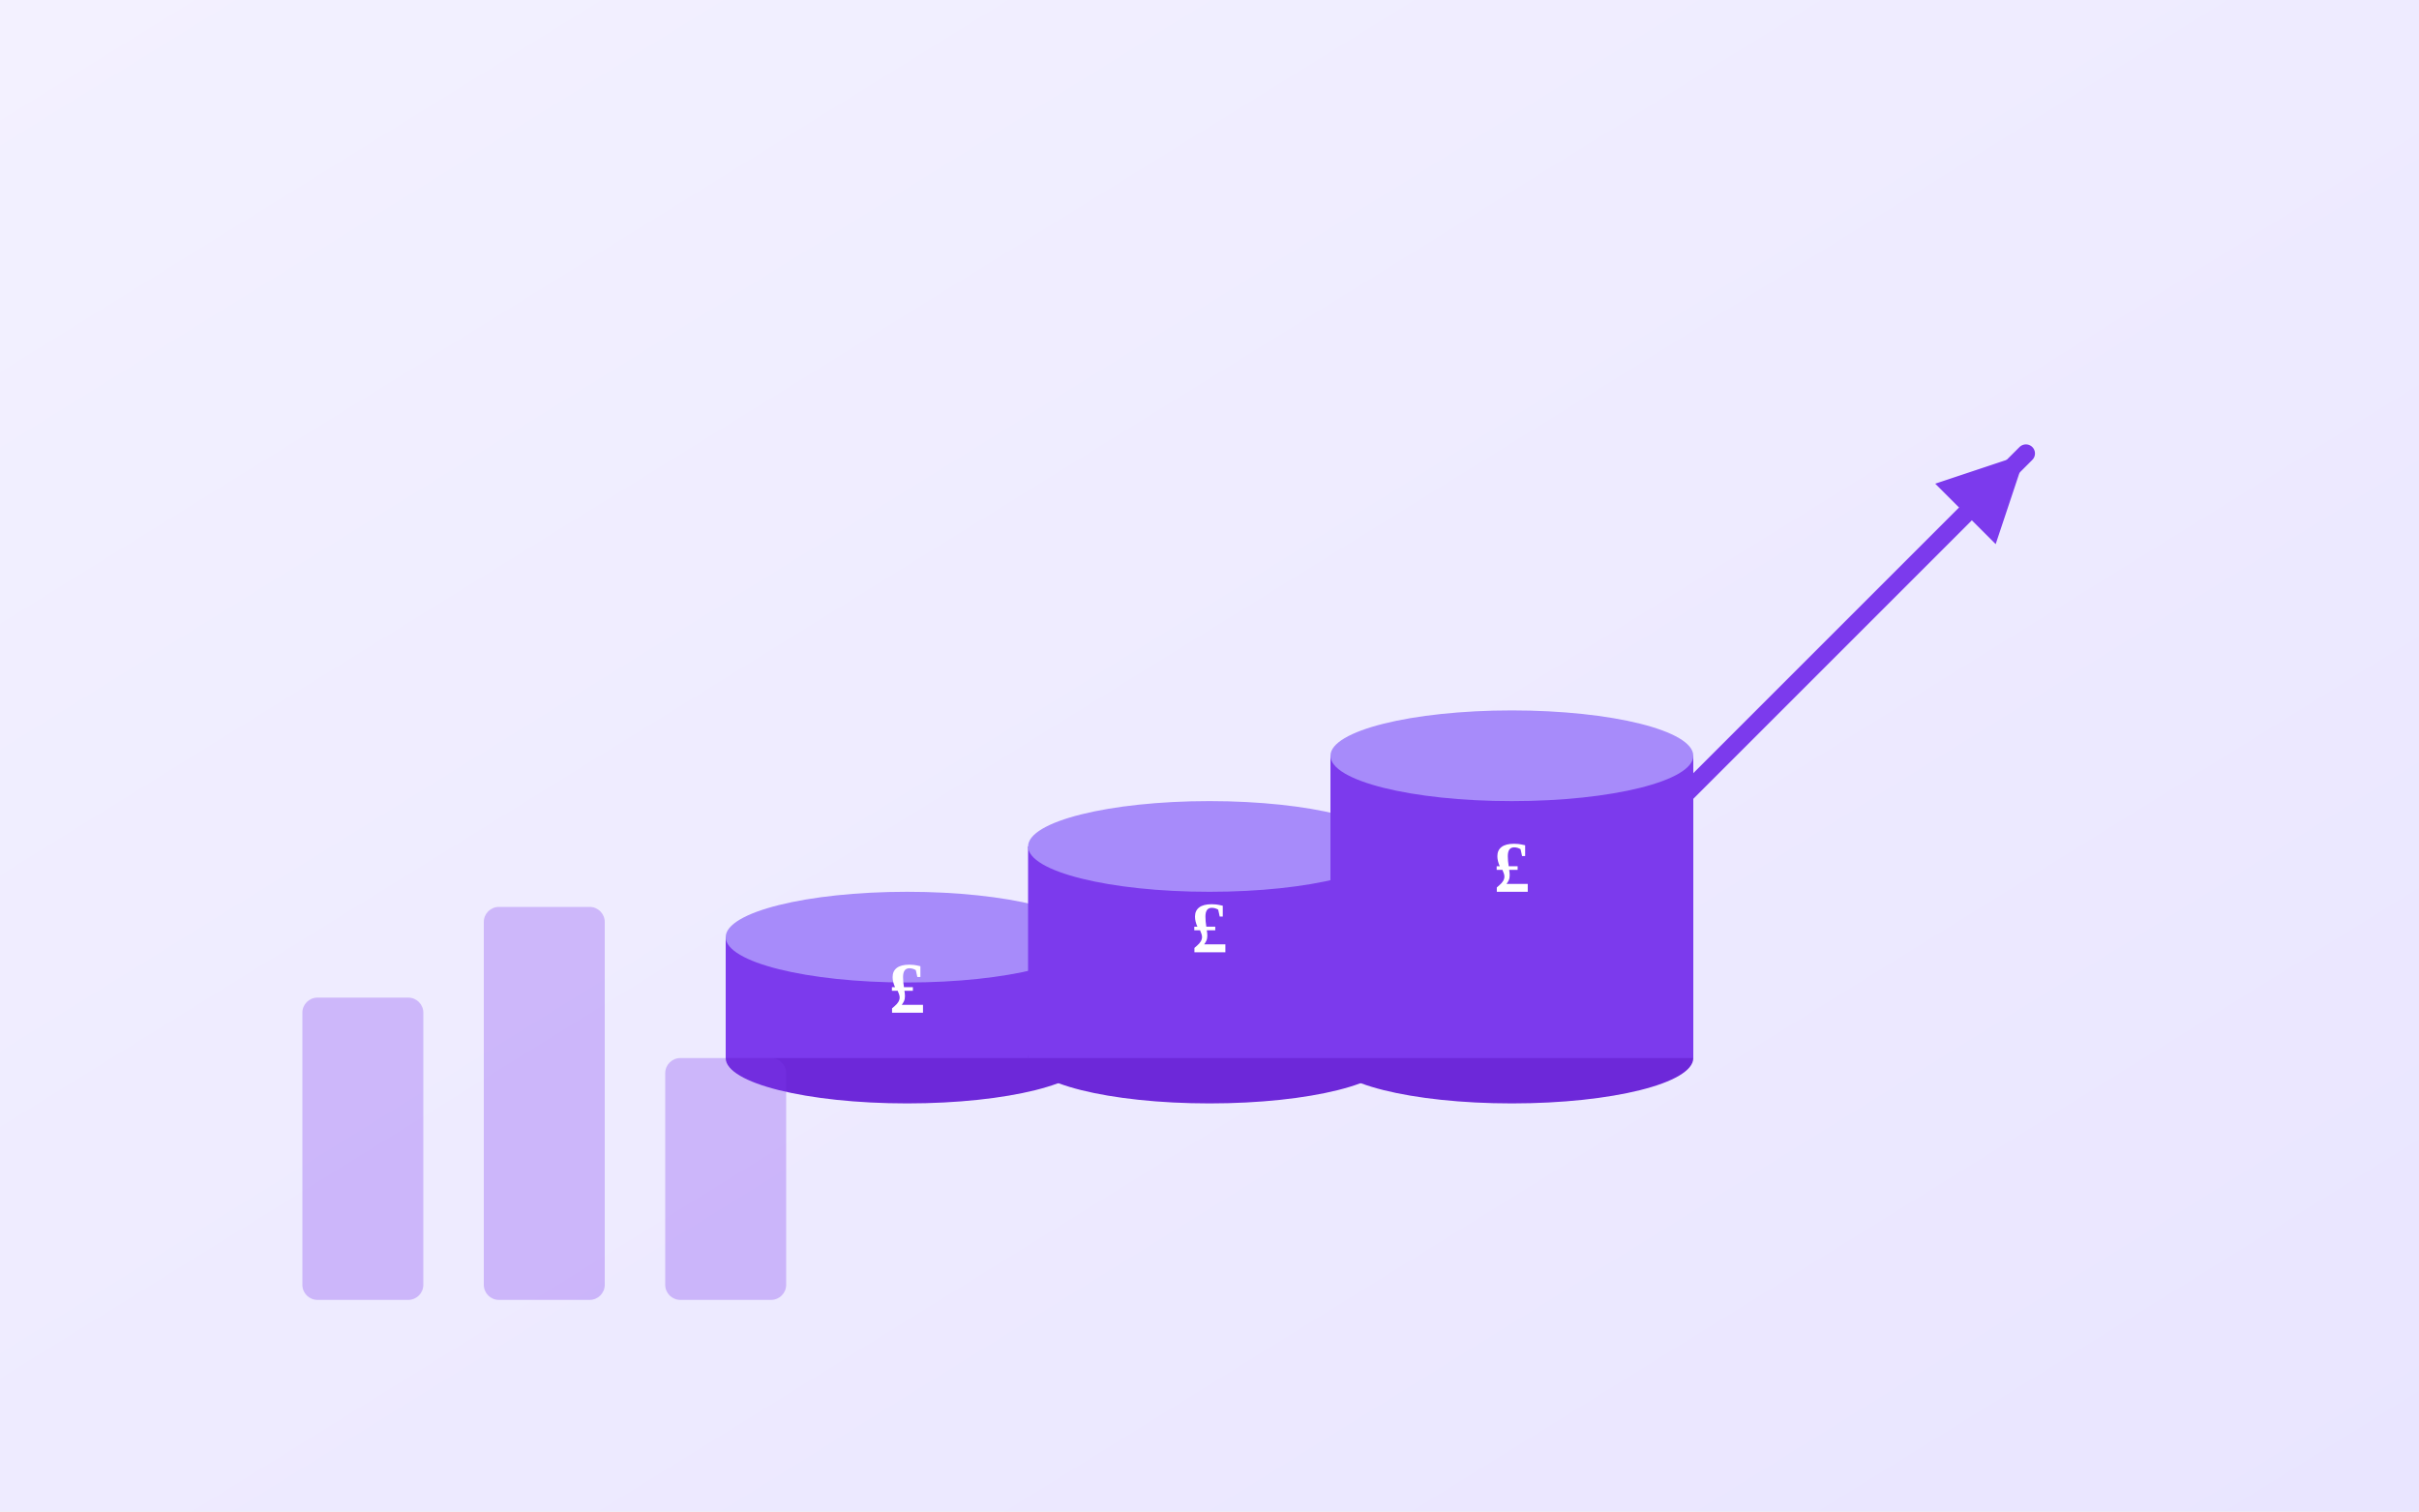
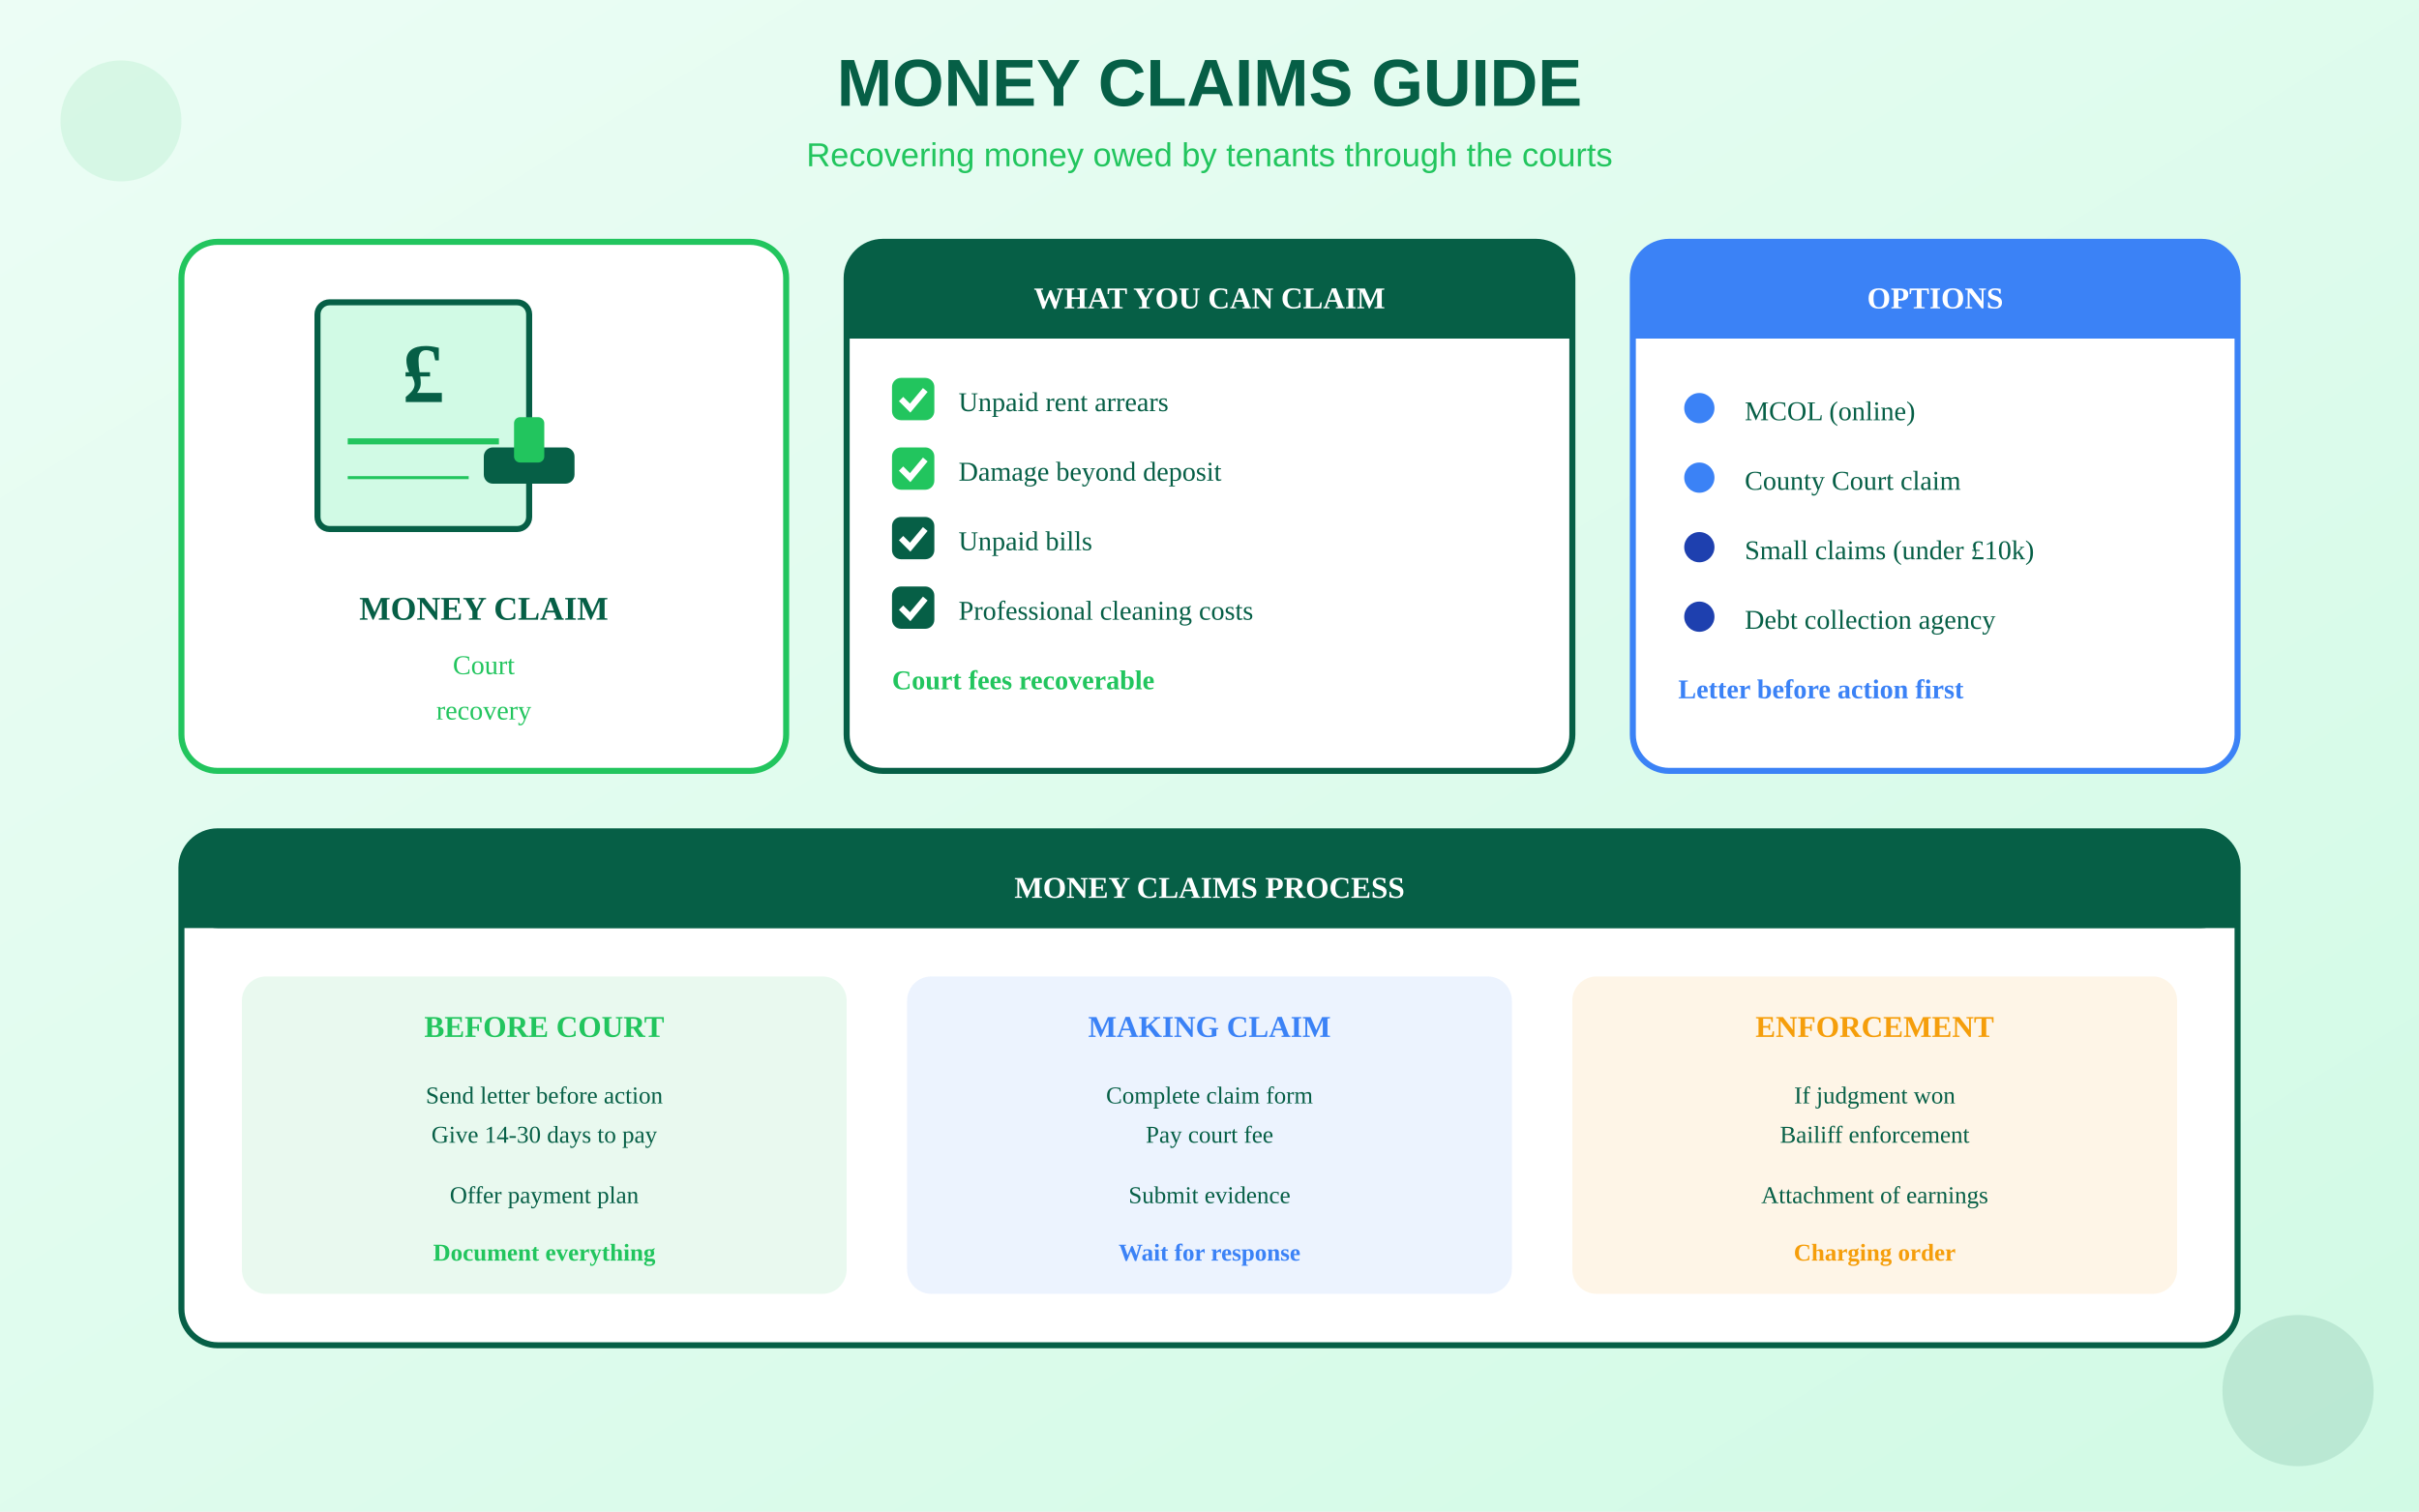
<svg xmlns="http://www.w3.org/2000/svg" viewBox="0 0 800 500">
  <defs>
    <linearGradient id="bgGrad" x1="0%" y1="0%" x2="100%" y2="100%">
-       <stop offset="0%" style="stop-color:#F3F1FF" />
-       <stop offset="100%" style="stop-color:#E9E5FF" />
+       <stop offset="0%" style="stop-color:#ECFDF5" />
+       <stop offset="100%" style="stop-color:#D1FAE5" />
    </linearGradient>
  </defs>
  <rect width="800" height="500" fill="url(#bgGrad)" />
-   <g transform="translate(300, 150)">
-     <ellipse cx="0" cy="200" rx="60" ry="15" fill="#6D28D9" />
-     <rect x="-60" y="160" width="120" height="40" fill="#7C3AED" />
-     <ellipse cx="0" cy="160" rx="60" ry="15" fill="#A78BFA" />
-     <text x="0" y="185" text-anchor="middle" fill="white" font-size="24" font-weight="bold">£</text>
-     <ellipse cx="100" cy="200" rx="60" ry="15" fill="#6D28D9" />
-     <rect x="40" y="130" width="120" height="70" fill="#7C3AED" />
-     <ellipse cx="100" cy="130" rx="60" ry="15" fill="#A78BFA" />
-     <text x="100" y="165" text-anchor="middle" fill="white" font-size="24" font-weight="bold">£</text>
-     <ellipse cx="200" cy="200" rx="60" ry="15" fill="#6D28D9" />
-     <rect x="140" y="100" width="120" height="100" fill="#7C3AED" />
-     <ellipse cx="200" cy="100" rx="60" ry="15" fill="#A78BFA" />
-     <text x="200" y="145" text-anchor="middle" fill="white" font-size="24" font-weight="bold">£</text>
+   <text x="400" y="35" text-anchor="middle" fill="#065F46" font-size="22" font-weight="bold" font-family="Arial">MONEY CLAIMS GUIDE</text>
+   <text x="400" y="55" text-anchor="middle" fill="#22C55E" font-size="11" font-family="Arial">Recovering money owed by tenants through the courts</text>
+   <g transform="translate(60, 80)">
+     <rect x="0" y="0" width="200" height="175" rx="12" fill="white" stroke="#22C55E" stroke-width="2" />
+     <g transform="translate(25, 8)">
+       <rect x="20" y="12" width="70" height="75" rx="4" fill="#D1FAE5" stroke="#065F46" stroke-width="2" />
+       <text x="55" y="45" text-anchor="middle" fill="#065F46" font-size="28" font-weight="bold">£</text>
+       <line x1="30" y1="58" x2="80" y2="58" stroke="#22C55E" stroke-width="2" />
+       <line x1="30" y1="70" x2="70" y2="70" stroke="#22C55E" stroke-width="1" />
+       <rect x="75" y="60" width="30" height="12" rx="3" fill="#065F46" />
+       <rect x="85" y="50" width="10" height="15" rx="2" fill="#22C55E" />
+     </g>
+     <text x="100" y="125" text-anchor="middle" fill="#065F46" font-size="11" font-weight="bold">MONEY CLAIM</text>
+     <text x="100" y="143" text-anchor="middle" fill="#22C55E" font-size="9">Court</text>
+     <text x="100" y="158" text-anchor="middle" fill="#22C55E" font-size="9">recovery</text>
  </g>
-   <g transform="translate(550, 120)">
-     <line x1="0" y1="150" x2="120" y2="30" stroke="#7C3AED" stroke-width="6" stroke-linecap="round" />
-     <polygon points="120,30 90,40 110,60" fill="#7C3AED" />
+   <g transform="translate(280, 80)">
+     <rect x="0" y="0" width="240" height="175" rx="12" fill="white" stroke="#065F46" stroke-width="2" />
+     <rect x="0" y="0" width="240" height="32" rx="12" fill="#065F46" />
+     <rect x="0" y="20" width="240" height="12" fill="#065F46" />
+     <text x="120" y="22" text-anchor="middle" fill="white" font-size="10" font-weight="bold">WHAT YOU CAN CLAIM</text>
+     <g transform="translate(15, 45)">
+       <rect x="0" y="0" width="14" height="14" rx="3" fill="#22C55E" />
+       <path d="M3 7 L6 10 L11 4" stroke="white" stroke-width="2" fill="none" />
+       <text x="22" y="11" fill="#065F46" font-size="9">Unpaid rent arrears</text>
+     </g>
+     <g transform="translate(15, 68)">
+       <rect x="0" y="0" width="14" height="14" rx="3" fill="#22C55E" />
+       <path d="M3 7 L6 10 L11 4" stroke="white" stroke-width="2" fill="none" />
+       <text x="22" y="11" fill="#065F46" font-size="9">Damage beyond deposit</text>
+     </g>
+     <g transform="translate(15, 91)">
+       <rect x="0" y="0" width="14" height="14" rx="3" fill="#065F46" />
+       <path d="M3 7 L6 10 L11 4" stroke="white" stroke-width="2" fill="none" />
+       <text x="22" y="11" fill="#065F46" font-size="9">Unpaid bills</text>
+     </g>
+     <g transform="translate(15, 114)">
+       <rect x="0" y="0" width="14" height="14" rx="3" fill="#065F46" />
+       <path d="M3 7 L6 10 L11 4" stroke="white" stroke-width="2" fill="none" />
+       <text x="22" y="11" fill="#065F46" font-size="9">Professional cleaning costs</text>
+     </g>
+     <g transform="translate(15, 137)">
+       <text x="0" y="11" fill="#22C55E" font-size="9" font-weight="bold">Court fees recoverable</text>
+     </g>
  </g>
-   <g transform="translate(100, 250)" opacity="0.3">
-     <rect x="0" y="80" width="40" height="100" rx="5" fill="#7C3AED" />
-     <rect x="60" y="50" width="40" height="130" rx="5" fill="#7C3AED" />
-     <rect x="120" y="100" width="40" height="80" rx="5" fill="#7C3AED" />
+   <g transform="translate(540, 80)">
+     <rect x="0" y="0" width="200" height="175" rx="12" fill="white" stroke="#3B82F6" stroke-width="2" />
+     <rect x="0" y="0" width="200" height="32" rx="12" fill="#3B82F6" />
+     <rect x="0" y="20" width="200" height="12" fill="#3B82F6" />
+     <text x="100" y="22" text-anchor="middle" fill="white" font-size="10" font-weight="bold">OPTIONS</text>
+     <g transform="translate(15, 48)">
+       <circle cx="7" cy="7" r="5" fill="#3B82F6" />
+       <text x="22" y="11" fill="#065F46" font-size="9">MCOL (online)</text>
+     </g>
+     <g transform="translate(15, 71)">
+       <circle cx="7" cy="7" r="5" fill="#3B82F6" />
+       <text x="22" y="11" fill="#065F46" font-size="9">County Court claim</text>
+     </g>
+     <g transform="translate(15, 94)">
+       <circle cx="7" cy="7" r="5" fill="#1E40AF" />
+       <text x="22" y="11" fill="#065F46" font-size="9">Small claims (under £10k)</text>
+     </g>
+     <g transform="translate(15, 117)">
+       <circle cx="7" cy="7" r="5" fill="#1E40AF" />
+       <text x="22" y="11" fill="#065F46" font-size="9">Debt collection agency</text>
+     </g>
+     <g transform="translate(15, 140)">
+       <text x="0" y="11" fill="#3B82F6" font-size="9" font-weight="bold">Letter before action first</text>
+     </g>
  </g>
+   <g transform="translate(60, 275)">
+     <rect x="0" y="0" width="680" height="170" rx="12" fill="white" stroke="#065F46" stroke-width="2" />
+     <rect x="0" y="0" width="680" height="32" rx="12" fill="#065F46" />
+     <rect x="0" y="20" width="680" height="12" fill="#065F46" />
+     <text x="340" y="22" text-anchor="middle" fill="white" font-size="10" font-weight="bold">MONEY CLAIMS PROCESS</text>
+     <g transform="translate(20, 48)">
+       <rect x="0" y="0" width="200" height="105" rx="8" fill="#22C55E" opacity="0.1" />
+       <text x="100" y="20" text-anchor="middle" fill="#22C55E" font-size="10" font-weight="bold">BEFORE COURT</text>
+       <text x="100" y="42" text-anchor="middle" fill="#065F46" font-size="8">Send letter before action</text>
+       <text x="100" y="55" text-anchor="middle" fill="#065F46" font-size="8">Give 14-30 days to pay</text>
+       <text x="100" y="75" text-anchor="middle" fill="#065F46" font-size="8">Offer payment plan</text>
+       <text x="100" y="94" text-anchor="middle" fill="#22C55E" font-size="8" font-weight="bold">Document everything</text>
+     </g>
+     <g transform="translate(240, 48)">
+       <rect x="0" y="0" width="200" height="105" rx="8" fill="#3B82F6" opacity="0.1" />
+       <text x="100" y="20" text-anchor="middle" fill="#3B82F6" font-size="10" font-weight="bold">MAKING CLAIM</text>
+       <text x="100" y="42" text-anchor="middle" fill="#065F46" font-size="8">Complete claim form</text>
+       <text x="100" y="55" text-anchor="middle" fill="#065F46" font-size="8">Pay court fee</text>
+       <text x="100" y="75" text-anchor="middle" fill="#065F46" font-size="8">Submit evidence</text>
+       <text x="100" y="94" text-anchor="middle" fill="#3B82F6" font-size="8" font-weight="bold">Wait for response</text>
+     </g>
+     <g transform="translate(460, 48)">
+       <rect x="0" y="0" width="200" height="105" rx="8" fill="#F59E0B" opacity="0.1" />
+       <text x="100" y="20" text-anchor="middle" fill="#F59E0B" font-size="10" font-weight="bold">ENFORCEMENT</text>
+       <text x="100" y="42" text-anchor="middle" fill="#065F46" font-size="8">If judgment won</text>
+       <text x="100" y="55" text-anchor="middle" fill="#065F46" font-size="8">Bailiff enforcement</text>
+       <text x="100" y="75" text-anchor="middle" fill="#065F46" font-size="8">Attachment of earnings</text>
+       <text x="100" y="94" text-anchor="middle" fill="#F59E0B" font-size="8" font-weight="bold">Charging order</text>
+     </g>
+   </g>
+   <circle cx="40" cy="40" r="20" fill="#22C55E" opacity="0.1" />
+   <circle cx="760" cy="460" r="25" fill="#065F46" opacity="0.12" />
</svg>
